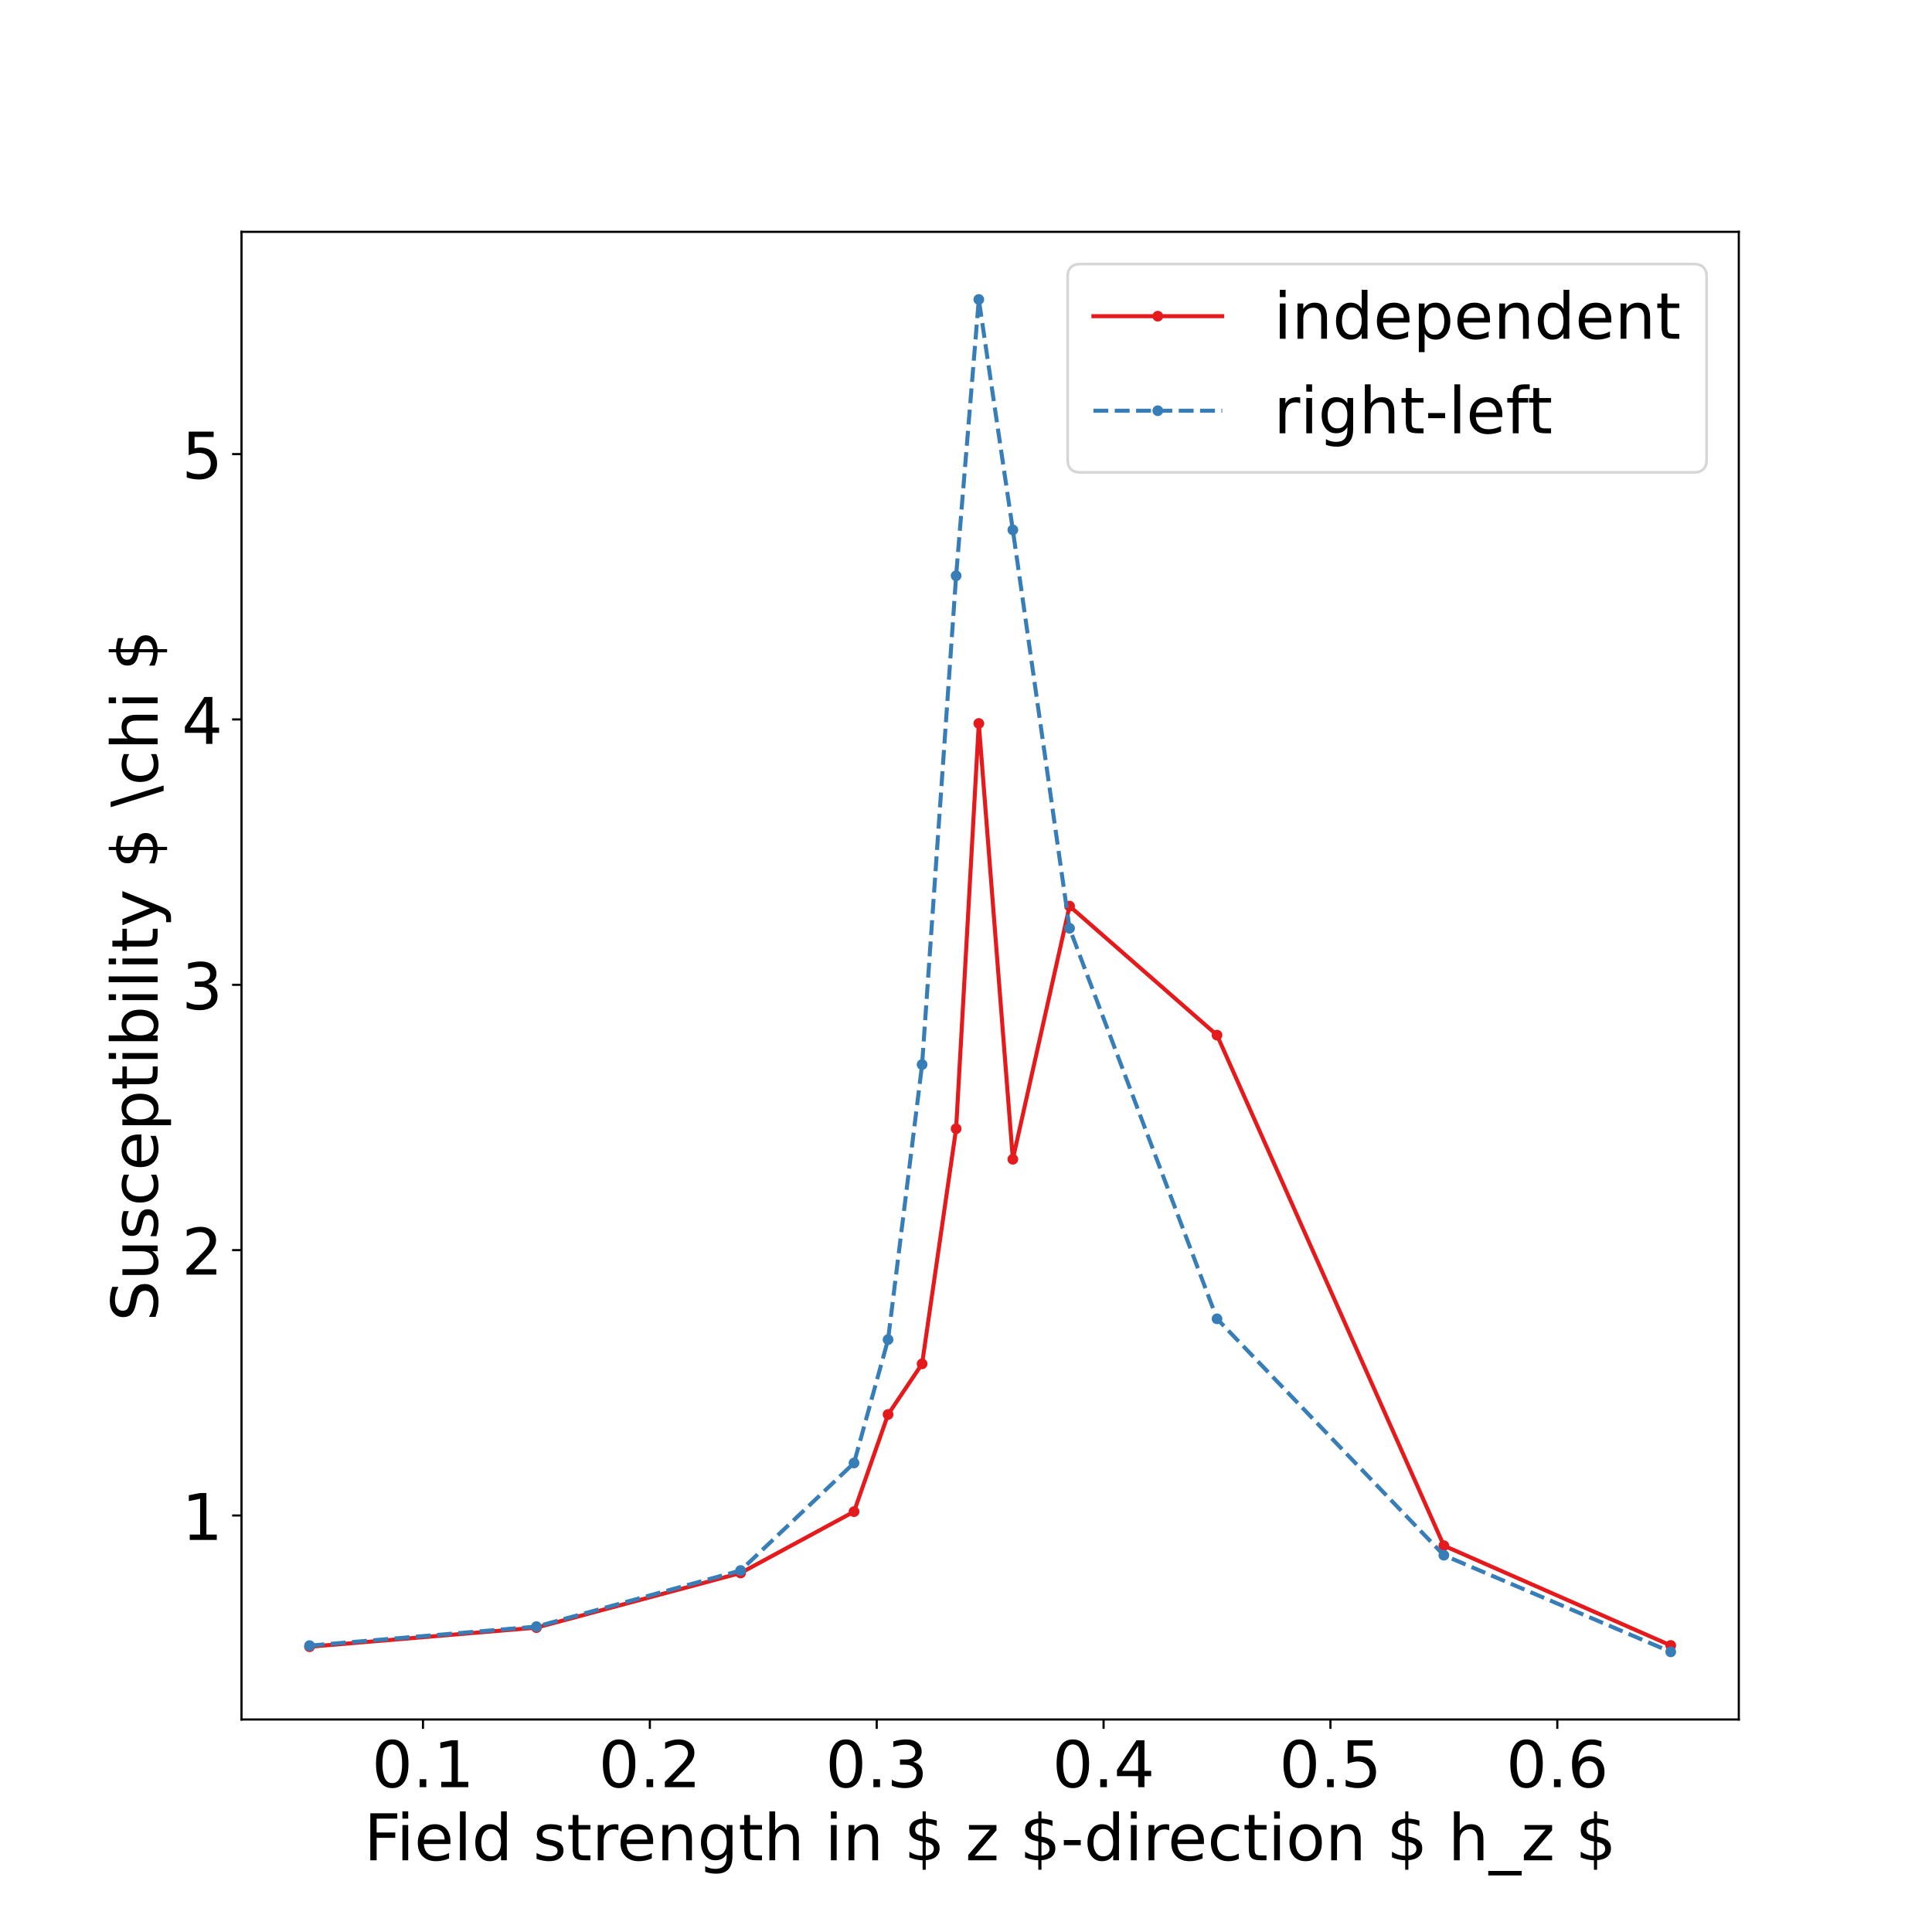
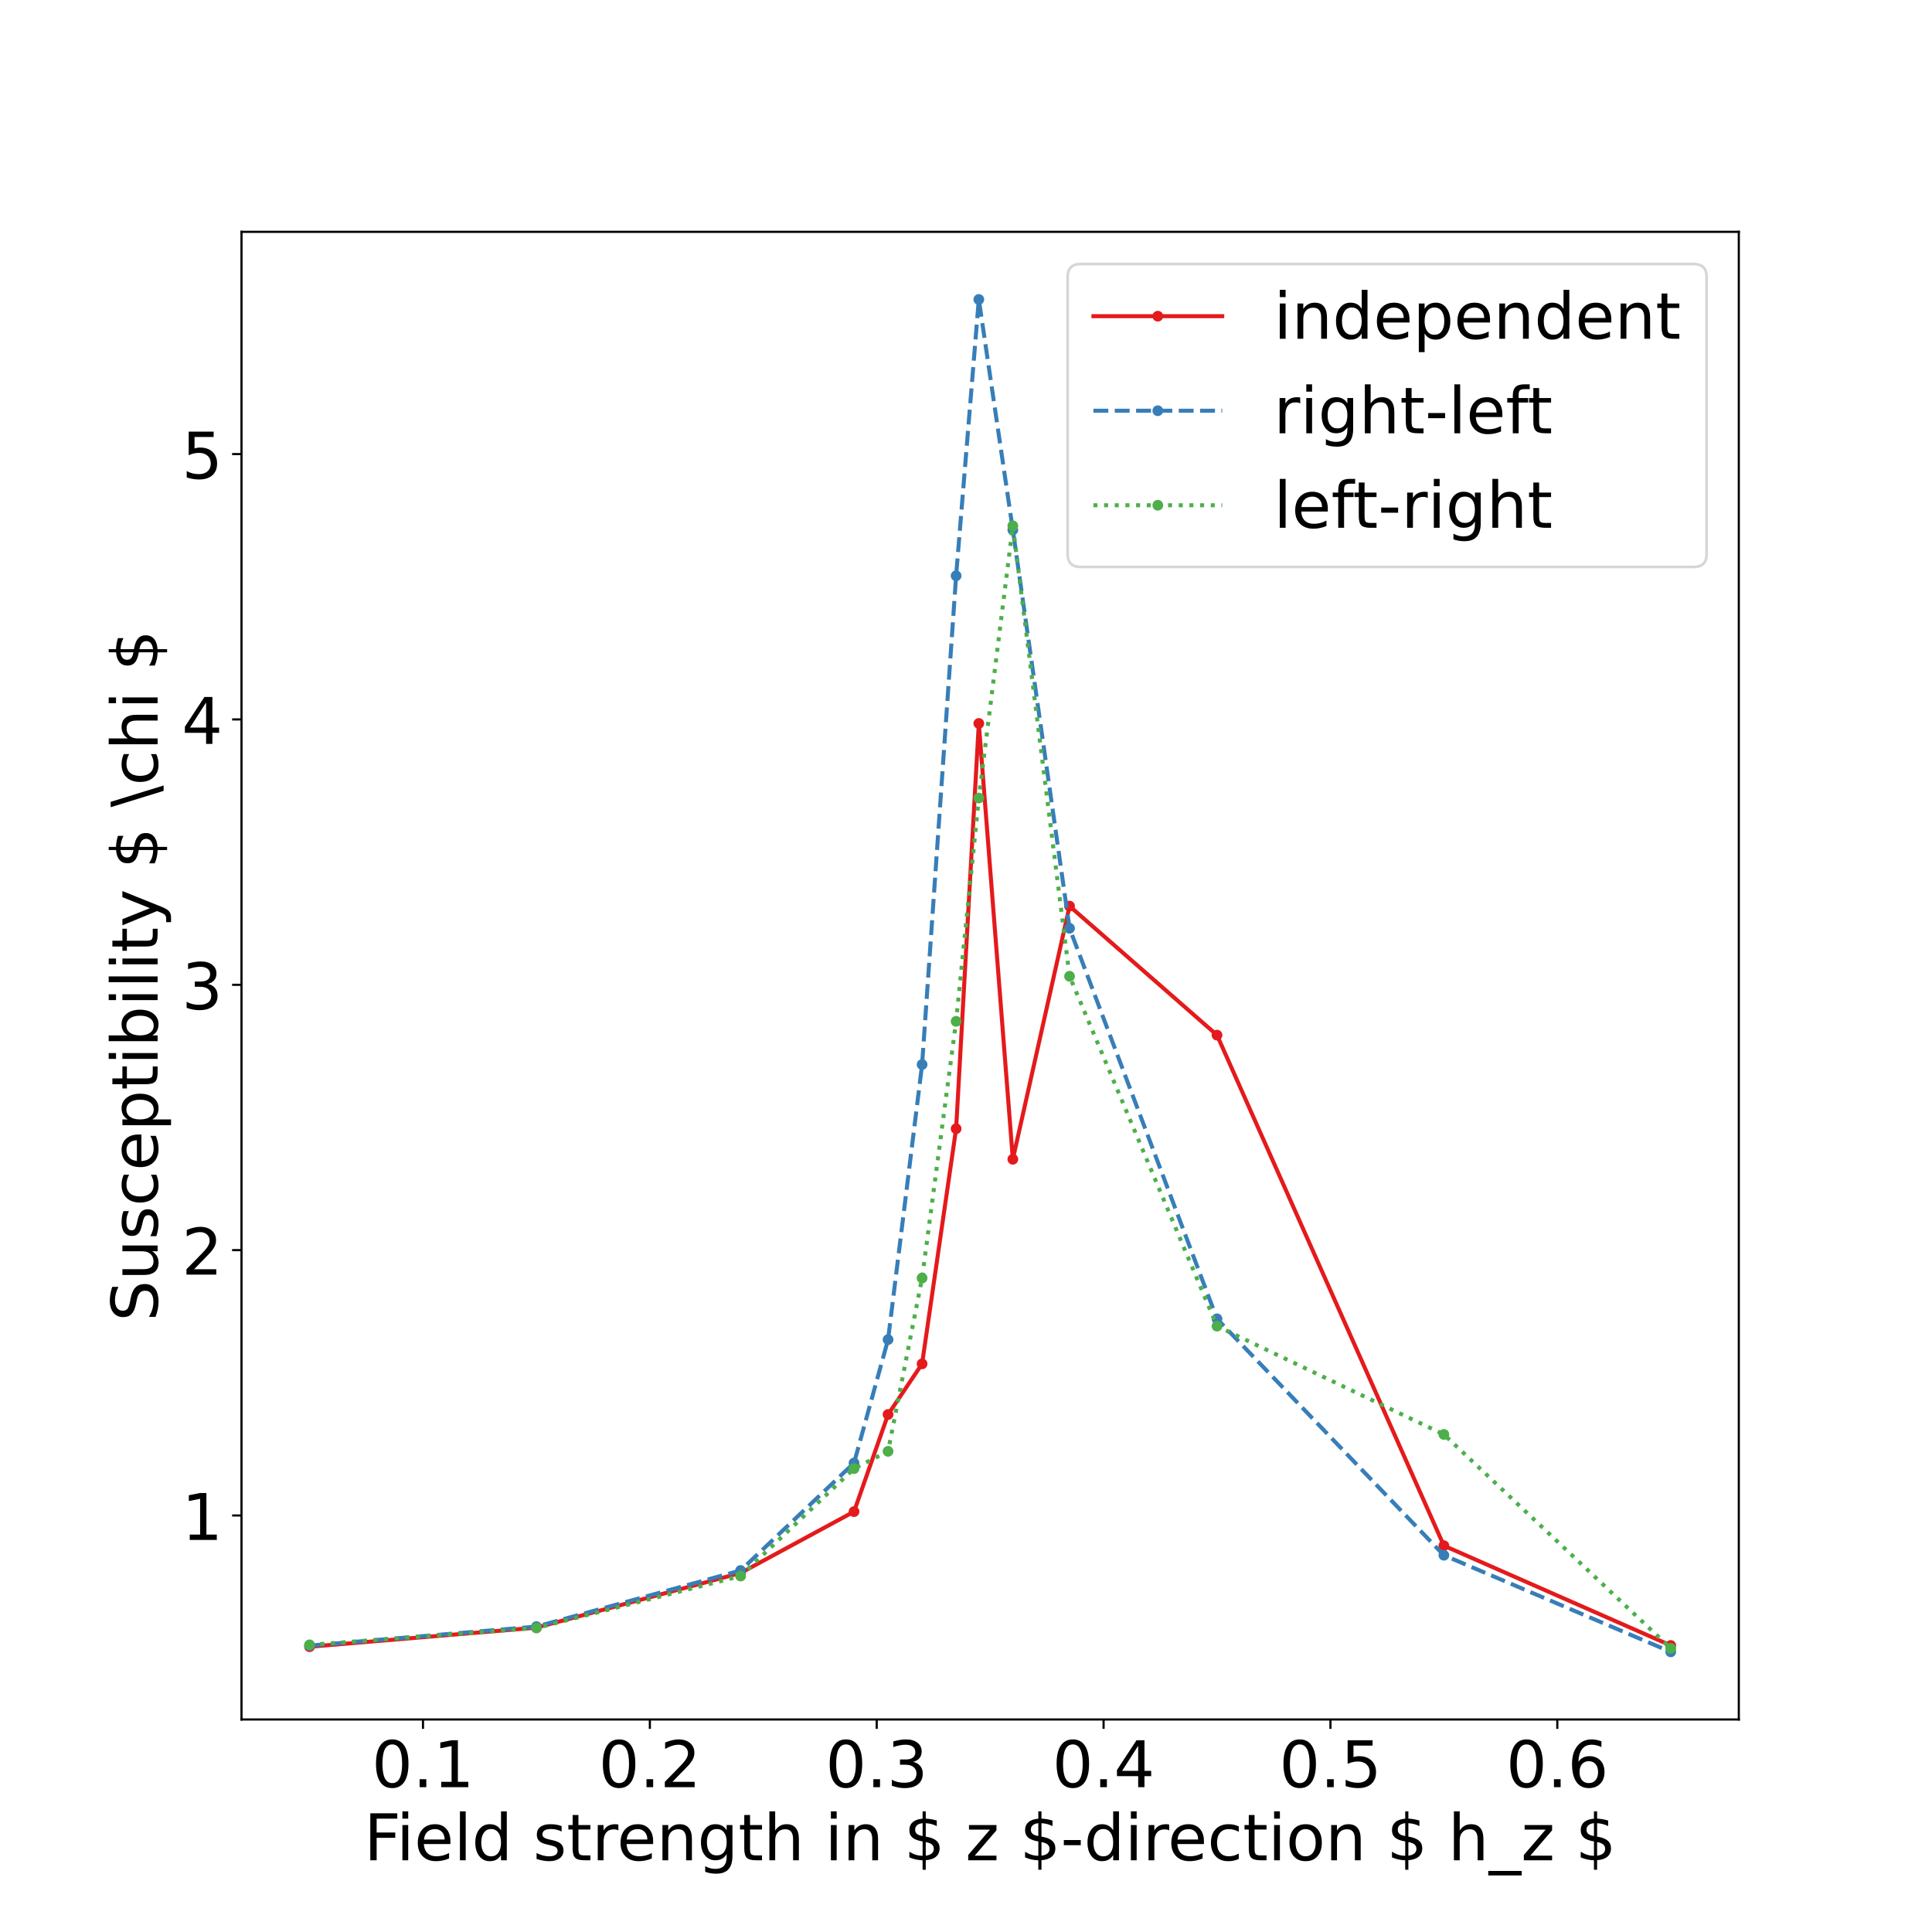
<svg xmlns="http://www.w3.org/2000/svg" xmlns:xlink="http://www.w3.org/1999/xlink" width="720pt" height="720pt" viewBox="0 0 720 720" version="1.1">
  <defs>
    <style type="text/css">*{stroke-linejoin: round; stroke-linecap: butt}</style>
  </defs>
  <g id="figure_1">
    <g id="patch_1">
      <path d="M 0 720  L 720 720  L 720 0  L 0 0  z " style="fill: #ffffff" />
    </g>
    <g id="axes_1">
      <g id="patch_2">
        <path d="M 90 640.8  L 648 640.8  L 648 86.4  L 90 86.4  z " style="fill: #ffffff" />
      </g>
      <g id="matplotlib.axis_1">
        <g id="xtick_1">
          <g id="line2d_1">
            <defs>
-               <path id="m7269da85ec" d="M 0 0  L 0 3.5  " style="stroke: #000000; stroke-width: 0.8" />
+               <path id="m68489e0f3a" d="M 0 0  L 0 3.5  " style="stroke: #000000; stroke-width: 0.8" />
            </defs>
            <g>
-               <use xlink:href="#m7269da85ec" x="157.636" y="640.8" style="stroke: #000000; stroke-width: 0.8" />
+               <use xlink:href="#m68489e0f3a" x="157.636" y="640.8" style="stroke: #000000; stroke-width: 0.8" />
            </g>
          </g>
          <g id="text_1">
            <text style="font: 24px 'DejaVu Sans', 'Bitstream Vera Sans', 'Computer Modern Sans Serif', 'Lucida Grande', 'Verdana', 'Geneva', 'Lucid', 'Arial', 'Helvetica', 'Avant Garde', sans-serif; text-anchor: middle" x="157.636" y="666.036" transform="rotate(-0 157.6364 666.0362)">0.1</text>
          </g>
        </g>
        <g id="xtick_2">
          <g id="line2d_2">
            <g>
-               <use xlink:href="#m7269da85ec" x="242.182" y="640.8" style="stroke: #000000; stroke-width: 0.8" />
+               <use xlink:href="#m68489e0f3a" x="242.182" y="640.8" style="stroke: #000000; stroke-width: 0.8" />
            </g>
          </g>
          <g id="text_2">
            <text style="font: 24px 'DejaVu Sans', 'Bitstream Vera Sans', 'Computer Modern Sans Serif', 'Lucida Grande', 'Verdana', 'Geneva', 'Lucid', 'Arial', 'Helvetica', 'Avant Garde', sans-serif; text-anchor: middle" x="242.182" y="666.036" transform="rotate(-0 242.1818 666.0362)">0.2</text>
          </g>
        </g>
        <g id="xtick_3">
          <g id="line2d_3">
            <g>
-               <use xlink:href="#m7269da85ec" x="326.727" y="640.8" style="stroke: #000000; stroke-width: 0.8" />
+               <use xlink:href="#m68489e0f3a" x="326.727" y="640.8" style="stroke: #000000; stroke-width: 0.8" />
            </g>
          </g>
          <g id="text_3">
            <text style="font: 24px 'DejaVu Sans', 'Bitstream Vera Sans', 'Computer Modern Sans Serif', 'Lucida Grande', 'Verdana', 'Geneva', 'Lucid', 'Arial', 'Helvetica', 'Avant Garde', sans-serif; text-anchor: middle" x="326.727" y="666.036" transform="rotate(-0 326.7273 666.0362)">0.3</text>
          </g>
        </g>
        <g id="xtick_4">
          <g id="line2d_4">
            <g>
-               <use xlink:href="#m7269da85ec" x="411.273" y="640.8" style="stroke: #000000; stroke-width: 0.8" />
+               <use xlink:href="#m68489e0f3a" x="411.273" y="640.8" style="stroke: #000000; stroke-width: 0.8" />
            </g>
          </g>
          <g id="text_4">
            <text style="font: 24px 'DejaVu Sans', 'Bitstream Vera Sans', 'Computer Modern Sans Serif', 'Lucida Grande', 'Verdana', 'Geneva', 'Lucid', 'Arial', 'Helvetica', 'Avant Garde', sans-serif; text-anchor: middle" x="411.273" y="666.036" transform="rotate(-0 411.2727 666.0362)">0.4</text>
          </g>
        </g>
        <g id="xtick_5">
          <g id="line2d_5">
            <g>
-               <use xlink:href="#m7269da85ec" x="495.818" y="640.8" style="stroke: #000000; stroke-width: 0.8" />
+               <use xlink:href="#m68489e0f3a" x="495.818" y="640.8" style="stroke: #000000; stroke-width: 0.8" />
            </g>
          </g>
          <g id="text_5">
            <text style="font: 24px 'DejaVu Sans', 'Bitstream Vera Sans', 'Computer Modern Sans Serif', 'Lucida Grande', 'Verdana', 'Geneva', 'Lucid', 'Arial', 'Helvetica', 'Avant Garde', sans-serif; text-anchor: middle" x="495.818" y="666.036" transform="rotate(-0 495.8182 666.0362)">0.5</text>
          </g>
        </g>
        <g id="xtick_6">
          <g id="line2d_6">
            <g>
-               <use xlink:href="#m7269da85ec" x="580.364" y="640.8" style="stroke: #000000; stroke-width: 0.8" />
+               <use xlink:href="#m68489e0f3a" x="580.364" y="640.8" style="stroke: #000000; stroke-width: 0.8" />
            </g>
          </g>
          <g id="text_6">
            <text style="font: 24px 'DejaVu Sans', 'Bitstream Vera Sans', 'Computer Modern Sans Serif', 'Lucida Grande', 'Verdana', 'Geneva', 'Lucid', 'Arial', 'Helvetica', 'Avant Garde', sans-serif; text-anchor: middle" x="580.364" y="666.036" transform="rotate(-0 580.3636 666.0362)">0.6</text>
          </g>
        </g>
        <g id="text_7">
          <text style="font: 24px 'DejaVu Sans', 'Bitstream Vera Sans', 'Computer Modern Sans Serif', 'Lucida Grande', 'Verdana', 'Geneva', 'Lucid', 'Arial', 'Helvetica', 'Avant Garde', sans-serif; text-anchor: middle" x="369" y="693.264" transform="rotate(-0 369 693.2637)">Field strength in $ z $-direction $ h_z $ </text>
        </g>
      </g>
      <g id="matplotlib.axis_2">
        <g id="ytick_1">
          <g id="line2d_7">
            <defs>
-               <path id="me0dc4c3a29" d="M 0 0  L -3.5 0  " style="stroke: #000000; stroke-width: 0.8" />
+               <path id="mdb28b968fc" d="M 0 0  L -3.5 0  " style="stroke: #000000; stroke-width: 0.8" />
            </defs>
            <g>
-               <use xlink:href="#me0dc4c3a29" x="90" y="564.777" style="stroke: #000000; stroke-width: 0.8" />
+               <use xlink:href="#mdb28b968fc" x="90" y="564.777" style="stroke: #000000; stroke-width: 0.8" />
            </g>
          </g>
          <g id="text_8">
            <text style="font: 24px 'DejaVu Sans', 'Bitstream Vera Sans', 'Computer Modern Sans Serif', 'Lucida Grande', 'Verdana', 'Geneva', 'Lucid', 'Arial', 'Helvetica', 'Avant Garde', sans-serif; text-anchor: end" x="83" y="573.895" transform="rotate(-0 83 573.8951)">1</text>
          </g>
        </g>
        <g id="ytick_2">
          <g id="line2d_8">
            <g>
-               <use xlink:href="#me0dc4c3a29" x="90" y="465.89" style="stroke: #000000; stroke-width: 0.8" />
+               <use xlink:href="#mdb28b968fc" x="90" y="465.89" style="stroke: #000000; stroke-width: 0.8" />
            </g>
          </g>
          <g id="text_9">
            <text style="font: 24px 'DejaVu Sans', 'Bitstream Vera Sans', 'Computer Modern Sans Serif', 'Lucida Grande', 'Verdana', 'Geneva', 'Lucid', 'Arial', 'Helvetica', 'Avant Garde', sans-serif; text-anchor: end" x="83" y="475.008" transform="rotate(-0 83 475.008)">2</text>
          </g>
        </g>
        <g id="ytick_3">
          <g id="line2d_9">
            <g>
-               <use xlink:href="#me0dc4c3a29" x="90" y="367.003" style="stroke: #000000; stroke-width: 0.8" />
+               <use xlink:href="#mdb28b968fc" x="90" y="367.003" style="stroke: #000000; stroke-width: 0.8" />
            </g>
          </g>
          <g id="text_10">
            <text style="font: 24px 'DejaVu Sans', 'Bitstream Vera Sans', 'Computer Modern Sans Serif', 'Lucida Grande', 'Verdana', 'Geneva', 'Lucid', 'Arial', 'Helvetica', 'Avant Garde', sans-serif; text-anchor: end" x="83" y="376.121" transform="rotate(-0 83 376.1208)">3</text>
          </g>
        </g>
        <g id="ytick_4">
          <g id="line2d_10">
            <g>
-               <use xlink:href="#me0dc4c3a29" x="90" y="268.116" style="stroke: #000000; stroke-width: 0.8" />
+               <use xlink:href="#mdb28b968fc" x="90" y="268.116" style="stroke: #000000; stroke-width: 0.8" />
            </g>
          </g>
          <g id="text_11">
            <text style="font: 24px 'DejaVu Sans', 'Bitstream Vera Sans', 'Computer Modern Sans Serif', 'Lucida Grande', 'Verdana', 'Geneva', 'Lucid', 'Arial', 'Helvetica', 'Avant Garde', sans-serif; text-anchor: end" x="83" y="277.234" transform="rotate(-0 83 277.2337)">4</text>
          </g>
        </g>
        <g id="ytick_5">
          <g id="line2d_11">
            <g>
-               <use xlink:href="#me0dc4c3a29" x="90" y="169.228" style="stroke: #000000; stroke-width: 0.8" />
+               <use xlink:href="#mdb28b968fc" x="90" y="169.228" style="stroke: #000000; stroke-width: 0.8" />
            </g>
          </g>
          <g id="text_12">
            <text style="font: 24px 'DejaVu Sans', 'Bitstream Vera Sans', 'Computer Modern Sans Serif', 'Lucida Grande', 'Verdana', 'Geneva', 'Lucid', 'Arial', 'Helvetica', 'Avant Garde', sans-serif; text-anchor: end" x="83" y="178.347" transform="rotate(-0 83 178.3466)">5</text>
          </g>
        </g>
        <g id="text_13">
          <text style="font: 24px 'DejaVu Sans', 'Bitstream Vera Sans', 'Computer Modern Sans Serif', 'Lucida Grande', 'Verdana', 'Geneva', 'Lucid', 'Arial', 'Helvetica', 'Avant Garde', sans-serif; text-anchor: middle" x="58.739" y="363.6" transform="rotate(-90 58.73875 363.6)">Susceptibility $ \chi $ </text>
        </g>
      </g>
      <g id="line2d_12">
-         <path d="M 115.364 613.687  L 199.909 606.564  L 276 586.211  L 318.273 563.34  L 330.955 527.138  L 343.636 508.263  L 356.318 420.643  L 364.773 269.61  L 377.455 432.018  L 398.591 337.683  L 453.545 385.763  L 538.091 576.029  L 622.636 613.214  " clip-path="url(#p6e6f7fd15d)" style="fill: none; stroke: #e41a1c; stroke-width: 1.5; stroke-linecap: square" />
+         <path d="M 115.364 613.687  L 199.909 606.564  L 276 586.211  L 318.273 563.34  L 330.955 527.138  L 343.636 508.263  L 356.318 420.643  L 364.773 269.61  L 377.455 432.018  L 398.591 337.683  L 453.545 385.763  L 538.091 576.029  L 622.636 613.214  " clip-path="url(#p55bcc4672e)" style="fill: none; stroke: #e41a1c; stroke-width: 1.5; stroke-linecap: square" />
        <defs>
-           <path id="m8fe347ac17" d="M 0 1.5  C 0.398 1.5 0.779 1.342 1.061 1.061  C 1.342 0.779 1.5 0.398 1.5 0  C 1.5 -0.398 1.342 -0.779 1.061 -1.061  C 0.779 -1.342 0.398 -1.5 0 -1.5  C -0.398 -1.5 -0.779 -1.342 -1.061 -1.061  C -1.342 -0.779 -1.5 -0.398 -1.5 0  C -1.5 0.398 -1.342 0.779 -1.061 1.061  C -0.779 1.342 -0.398 1.5 0 1.5  z " style="stroke: #e41a1c" />
+           <path id="m4bc473069b" d="M 0 1.5  C 0.398 1.5 0.779 1.342 1.061 1.061  C 1.342 0.779 1.5 0.398 1.5 0  C 1.5 -0.398 1.342 -0.779 1.061 -1.061  C 0.779 -1.342 0.398 -1.5 0 -1.5  C -0.398 -1.5 -0.779 -1.342 -1.061 -1.061  C -1.342 -0.779 -1.5 -0.398 -1.5 0  C -1.5 0.398 -1.342 0.779 -1.061 1.061  C -0.779 1.342 -0.398 1.5 0 1.5  z " style="stroke: #e41a1c" />
        </defs>
-         <g clip-path="url(#p6e6f7fd15d)">
-           <use xlink:href="#m8fe347ac17" x="115.364" y="613.687" style="fill: #e41a1c; stroke: #e41a1c" />
-           <use xlink:href="#m8fe347ac17" x="199.909" y="606.564" style="fill: #e41a1c; stroke: #e41a1c" />
-           <use xlink:href="#m8fe347ac17" x="276" y="586.211" style="fill: #e41a1c; stroke: #e41a1c" />
-           <use xlink:href="#m8fe347ac17" x="318.273" y="563.34" style="fill: #e41a1c; stroke: #e41a1c" />
-           <use xlink:href="#m8fe347ac17" x="330.955" y="527.138" style="fill: #e41a1c; stroke: #e41a1c" />
-           <use xlink:href="#m8fe347ac17" x="343.636" y="508.263" style="fill: #e41a1c; stroke: #e41a1c" />
-           <use xlink:href="#m8fe347ac17" x="356.318" y="420.643" style="fill: #e41a1c; stroke: #e41a1c" />
-           <use xlink:href="#m8fe347ac17" x="364.773" y="269.61" style="fill: #e41a1c; stroke: #e41a1c" />
-           <use xlink:href="#m8fe347ac17" x="377.455" y="432.018" style="fill: #e41a1c; stroke: #e41a1c" />
-           <use xlink:href="#m8fe347ac17" x="398.591" y="337.683" style="fill: #e41a1c; stroke: #e41a1c" />
-           <use xlink:href="#m8fe347ac17" x="453.545" y="385.763" style="fill: #e41a1c; stroke: #e41a1c" />
-           <use xlink:href="#m8fe347ac17" x="538.091" y="576.029" style="fill: #e41a1c; stroke: #e41a1c" />
-           <use xlink:href="#m8fe347ac17" x="622.636" y="613.214" style="fill: #e41a1c; stroke: #e41a1c" />
+         <g clip-path="url(#p55bcc4672e)">
+           <use xlink:href="#m4bc473069b" x="115.364" y="613.687" style="fill: #e41a1c; stroke: #e41a1c" />
+           <use xlink:href="#m4bc473069b" x="199.909" y="606.564" style="fill: #e41a1c; stroke: #e41a1c" />
+           <use xlink:href="#m4bc473069b" x="276" y="586.211" style="fill: #e41a1c; stroke: #e41a1c" />
+           <use xlink:href="#m4bc473069b" x="318.273" y="563.34" style="fill: #e41a1c; stroke: #e41a1c" />
+           <use xlink:href="#m4bc473069b" x="330.955" y="527.138" style="fill: #e41a1c; stroke: #e41a1c" />
+           <use xlink:href="#m4bc473069b" x="343.636" y="508.263" style="fill: #e41a1c; stroke: #e41a1c" />
+           <use xlink:href="#m4bc473069b" x="356.318" y="420.643" style="fill: #e41a1c; stroke: #e41a1c" />
+           <use xlink:href="#m4bc473069b" x="364.773" y="269.61" style="fill: #e41a1c; stroke: #e41a1c" />
+           <use xlink:href="#m4bc473069b" x="377.455" y="432.018" style="fill: #e41a1c; stroke: #e41a1c" />
+           <use xlink:href="#m4bc473069b" x="398.591" y="337.683" style="fill: #e41a1c; stroke: #e41a1c" />
+           <use xlink:href="#m4bc473069b" x="453.545" y="385.763" style="fill: #e41a1c; stroke: #e41a1c" />
+           <use xlink:href="#m4bc473069b" x="538.091" y="576.029" style="fill: #e41a1c; stroke: #e41a1c" />
+           <use xlink:href="#m4bc473069b" x="622.636" y="613.214" style="fill: #e41a1c; stroke: #e41a1c" />
        </g>
      </g>
      <g id="line2d_13">
-         <path d="M 115.364 613.277  L 199.909 606.186  L 276 585.274  L 318.273 545.217  L 330.955 499.233  L 343.636 396.725  L 356.318 214.574  L 364.773 111.6  L 377.455 197.481  L 398.591 345.942  L 453.545 491.488  L 538.091 579.592  L 622.636 615.6  " clip-path="url(#p6e6f7fd15d)" style="fill: none; stroke-dasharray: 5.55,2.4; stroke-dashoffset: 0; stroke: #377eb8; stroke-width: 1.5" />
+         <path d="M 115.364 613.277  L 199.909 606.186  L 276 585.274  L 318.273 545.217  L 330.955 499.233  L 343.636 396.725  L 356.318 214.574  L 364.773 111.6  L 377.455 197.481  L 398.591 345.942  L 453.545 491.488  L 538.091 579.592  L 622.636 615.6  " clip-path="url(#p55bcc4672e)" style="fill: none; stroke-dasharray: 5.55,2.4; stroke-dashoffset: 0; stroke: #377eb8; stroke-width: 1.5" />
        <defs>
-           <path id="m74afd1de6c" d="M 0 1.5  C 0.398 1.5 0.779 1.342 1.061 1.061  C 1.342 0.779 1.5 0.398 1.5 0  C 1.5 -0.398 1.342 -0.779 1.061 -1.061  C 0.779 -1.342 0.398 -1.5 0 -1.5  C -0.398 -1.5 -0.779 -1.342 -1.061 -1.061  C -1.342 -0.779 -1.5 -0.398 -1.5 0  C -1.5 0.398 -1.342 0.779 -1.061 1.061  C -0.779 1.342 -0.398 1.5 0 1.5  z " style="stroke: #377eb8" />
+           <path id="m817a046ba2" d="M 0 1.5  C 0.398 1.5 0.779 1.342 1.061 1.061  C 1.342 0.779 1.5 0.398 1.5 0  C 1.5 -0.398 1.342 -0.779 1.061 -1.061  C 0.779 -1.342 0.398 -1.5 0 -1.5  C -0.398 -1.5 -0.779 -1.342 -1.061 -1.061  C -1.342 -0.779 -1.5 -0.398 -1.5 0  C -1.5 0.398 -1.342 0.779 -1.061 1.061  C -0.779 1.342 -0.398 1.5 0 1.5  z " style="stroke: #377eb8" />
        </defs>
-         <g clip-path="url(#p6e6f7fd15d)">
-           <use xlink:href="#m74afd1de6c" x="115.364" y="613.277" style="fill: #377eb8; stroke: #377eb8" />
-           <use xlink:href="#m74afd1de6c" x="199.909" y="606.186" style="fill: #377eb8; stroke: #377eb8" />
-           <use xlink:href="#m74afd1de6c" x="276" y="585.274" style="fill: #377eb8; stroke: #377eb8" />
-           <use xlink:href="#m74afd1de6c" x="318.273" y="545.217" style="fill: #377eb8; stroke: #377eb8" />
-           <use xlink:href="#m74afd1de6c" x="330.955" y="499.233" style="fill: #377eb8; stroke: #377eb8" />
-           <use xlink:href="#m74afd1de6c" x="343.636" y="396.725" style="fill: #377eb8; stroke: #377eb8" />
-           <use xlink:href="#m74afd1de6c" x="356.318" y="214.574" style="fill: #377eb8; stroke: #377eb8" />
-           <use xlink:href="#m74afd1de6c" x="364.773" y="111.6" style="fill: #377eb8; stroke: #377eb8" />
-           <use xlink:href="#m74afd1de6c" x="377.455" y="197.481" style="fill: #377eb8; stroke: #377eb8" />
-           <use xlink:href="#m74afd1de6c" x="398.591" y="345.942" style="fill: #377eb8; stroke: #377eb8" />
-           <use xlink:href="#m74afd1de6c" x="453.545" y="491.488" style="fill: #377eb8; stroke: #377eb8" />
-           <use xlink:href="#m74afd1de6c" x="538.091" y="579.592" style="fill: #377eb8; stroke: #377eb8" />
-           <use xlink:href="#m74afd1de6c" x="622.636" y="615.6" style="fill: #377eb8; stroke: #377eb8" />
+         <g clip-path="url(#p55bcc4672e)">
+           <use xlink:href="#m817a046ba2" x="115.364" y="613.277" style="fill: #377eb8; stroke: #377eb8" />
+           <use xlink:href="#m817a046ba2" x="199.909" y="606.186" style="fill: #377eb8; stroke: #377eb8" />
+           <use xlink:href="#m817a046ba2" x="276" y="585.274" style="fill: #377eb8; stroke: #377eb8" />
+           <use xlink:href="#m817a046ba2" x="318.273" y="545.217" style="fill: #377eb8; stroke: #377eb8" />
+           <use xlink:href="#m817a046ba2" x="330.955" y="499.233" style="fill: #377eb8; stroke: #377eb8" />
+           <use xlink:href="#m817a046ba2" x="343.636" y="396.725" style="fill: #377eb8; stroke: #377eb8" />
+           <use xlink:href="#m817a046ba2" x="356.318" y="214.574" style="fill: #377eb8; stroke: #377eb8" />
+           <use xlink:href="#m817a046ba2" x="364.773" y="111.6" style="fill: #377eb8; stroke: #377eb8" />
+           <use xlink:href="#m817a046ba2" x="377.455" y="197.481" style="fill: #377eb8; stroke: #377eb8" />
+           <use xlink:href="#m817a046ba2" x="398.591" y="345.942" style="fill: #377eb8; stroke: #377eb8" />
+           <use xlink:href="#m817a046ba2" x="453.545" y="491.488" style="fill: #377eb8; stroke: #377eb8" />
+           <use xlink:href="#m817a046ba2" x="538.091" y="579.592" style="fill: #377eb8; stroke: #377eb8" />
+           <use xlink:href="#m817a046ba2" x="622.636" y="615.6" style="fill: #377eb8; stroke: #377eb8" />
+         </g>
+       </g>
+       <g id="line2d_14">
+         <path d="M 115.364 612.988  L 199.909 606.71  L 276 587.348  L 318.273 547.294  L 330.955 540.871  L 343.636 476.301  L 356.318 380.622  L 364.773 297.4  L 377.455 195.961  L 398.591 363.835  L 453.545 494.215  L 538.091 534.578  L 622.636 614.308  " clip-path="url(#p55bcc4672e)" style="fill: none; stroke-dasharray: 1.5,2.475; stroke-dashoffset: 0; stroke: #4daf4a; stroke-width: 1.5" />
+         <defs>
+           <path id="m5b63171978" d="M 0 1.5  C 0.398 1.5 0.779 1.342 1.061 1.061  C 1.342 0.779 1.5 0.398 1.5 0  C 1.5 -0.398 1.342 -0.779 1.061 -1.061  C 0.779 -1.342 0.398 -1.5 0 -1.5  C -0.398 -1.5 -0.779 -1.342 -1.061 -1.061  C -1.342 -0.779 -1.5 -0.398 -1.5 0  C -1.5 0.398 -1.342 0.779 -1.061 1.061  C -0.779 1.342 -0.398 1.5 0 1.5  z " style="stroke: #4daf4a" />
+         </defs>
+         <g clip-path="url(#p55bcc4672e)">
+           <use xlink:href="#m5b63171978" x="115.364" y="612.988" style="fill: #4daf4a; stroke: #4daf4a" />
+           <use xlink:href="#m5b63171978" x="199.909" y="606.71" style="fill: #4daf4a; stroke: #4daf4a" />
+           <use xlink:href="#m5b63171978" x="276" y="587.348" style="fill: #4daf4a; stroke: #4daf4a" />
+           <use xlink:href="#m5b63171978" x="318.273" y="547.294" style="fill: #4daf4a; stroke: #4daf4a" />
+           <use xlink:href="#m5b63171978" x="330.955" y="540.871" style="fill: #4daf4a; stroke: #4daf4a" />
+           <use xlink:href="#m5b63171978" x="343.636" y="476.301" style="fill: #4daf4a; stroke: #4daf4a" />
+           <use xlink:href="#m5b63171978" x="356.318" y="380.622" style="fill: #4daf4a; stroke: #4daf4a" />
+           <use xlink:href="#m5b63171978" x="364.773" y="297.4" style="fill: #4daf4a; stroke: #4daf4a" />
+           <use xlink:href="#m5b63171978" x="377.455" y="195.961" style="fill: #4daf4a; stroke: #4daf4a" />
+           <use xlink:href="#m5b63171978" x="398.591" y="363.835" style="fill: #4daf4a; stroke: #4daf4a" />
+           <use xlink:href="#m5b63171978" x="453.545" y="494.215" style="fill: #4daf4a; stroke: #4daf4a" />
+           <use xlink:href="#m5b63171978" x="538.091" y="534.578" style="fill: #4daf4a; stroke: #4daf4a" />
+           <use xlink:href="#m5b63171978" x="622.636" y="614.308" style="fill: #4daf4a; stroke: #4daf4a" />
        </g>
      </g>
      <g id="patch_3">
        <path d="M 90 640.8  L 90 86.4  " style="fill: none; stroke: #000000; stroke-width: 0.8; stroke-linejoin: miter; stroke-linecap: square" />
      </g>
      <g id="patch_4">
        <path d="M 648 640.8  L 648 86.4  " style="fill: none; stroke: #000000; stroke-width: 0.8; stroke-linejoin: miter; stroke-linecap: square" />
      </g>
      <g id="patch_5">
        <path d="M 90 640.8  L 648 640.8  " style="fill: none; stroke: #000000; stroke-width: 0.8; stroke-linejoin: miter; stroke-linecap: square" />
      </g>
      <g id="patch_6">
        <path d="M 90 86.4  L 648 86.4  " style="fill: none; stroke: #000000; stroke-width: 0.8; stroke-linejoin: miter; stroke-linecap: square" />
      </g>
      <g id="legend_1">
        <g id="patch_7">
-           <path d="M 402.683 176.055  L 631.2 176.055  Q 636 176.055 636 171.255  L 636 103.2  Q 636 98.4 631.2 98.4  L 402.683 98.4  Q 397.882 98.4 397.882 103.2  L 397.882 171.255  Q 397.882 176.055 402.683 176.055  z " style="fill: #ffffff; opacity: 0.8; stroke: #cccccc; stroke-linejoin: miter" />
-         </g>
-         <g id="line2d_14">
+           <path d="M 402.683 211.282  L 631.2 211.282  Q 636 211.282 636 206.482  L 636 103.2  Q 636 98.4 631.2 98.4  L 402.683 98.4  Q 397.882 98.4 397.882 103.2  L 397.882 206.482  Q 397.882 211.282 402.683 211.282  z " style="fill: #ffffff; opacity: 0.8; stroke: #cccccc; stroke-linejoin: miter" />
+         </g>
+         <g id="line2d_15">
          <path d="M 407.483 117.836  L 431.483 117.836  L 455.483 117.836  " style="fill: none; stroke: #e41a1c; stroke-width: 1.5; stroke-linecap: square" />
          <g>
-             <use xlink:href="#m8fe347ac17" x="431.483" y="117.836" style="fill: #e41a1c; stroke: #e41a1c" />
+             <use xlink:href="#m4bc473069b" x="431.483" y="117.836" style="fill: #e41a1c; stroke: #e41a1c" />
          </g>
        </g>
        <g id="text_14">
          <text style="font: 24px 'DejaVu Sans', 'Bitstream Vera Sans', 'Computer Modern Sans Serif', 'Lucida Grande', 'Verdana', 'Geneva', 'Lucid', 'Arial', 'Helvetica', 'Avant Garde', sans-serif; text-anchor: start" x="474.683" y="126.236" transform="rotate(-0 474.6825 126.2362)">independent</text>
        </g>
-         <g id="line2d_15">
+         <g id="line2d_16">
          <path d="M 407.483 153.064  L 431.483 153.064  L 455.483 153.064  " style="fill: none; stroke-dasharray: 5.55,2.4; stroke-dashoffset: 0; stroke: #377eb8; stroke-width: 1.5" />
          <g>
-             <use xlink:href="#m74afd1de6c" x="431.483" y="153.064" style="fill: #377eb8; stroke: #377eb8" />
+             <use xlink:href="#m817a046ba2" x="431.483" y="153.064" style="fill: #377eb8; stroke: #377eb8" />
          </g>
        </g>
        <g id="text_15">
          <text style="font: 24px 'DejaVu Sans', 'Bitstream Vera Sans', 'Computer Modern Sans Serif', 'Lucida Grande', 'Verdana', 'Geneva', 'Lucid', 'Arial', 'Helvetica', 'Avant Garde', sans-serif; text-anchor: start" x="474.683" y="161.464" transform="rotate(-0 474.6825 161.4638)">right-left</text>
+         </g>
+         <g id="line2d_17">
+           <path d="M 407.483 188.291  L 431.483 188.291  L 455.483 188.291  " style="fill: none; stroke-dasharray: 1.5,2.475; stroke-dashoffset: 0; stroke: #4daf4a; stroke-width: 1.5" />
+           <g>
+             <use xlink:href="#m5b63171978" x="431.483" y="188.291" style="fill: #4daf4a; stroke: #4daf4a" />
+           </g>
+         </g>
+         <g id="text_16">
+           <text style="font: 24px 'DejaVu Sans', 'Bitstream Vera Sans', 'Computer Modern Sans Serif', 'Lucida Grande', 'Verdana', 'Geneva', 'Lucid', 'Arial', 'Helvetica', 'Avant Garde', sans-serif; text-anchor: start" x="474.683" y="196.691" transform="rotate(-0 474.6825 196.6912)">left-right</text>
        </g>
      </g>
    </g>
  </g>
  <defs>
-     <clipPath id="p6e6f7fd15d">
+     <clipPath id="p55bcc4672e">
      <rect x="90" y="86.4" width="558" height="554.4" />
    </clipPath>
  </defs>
</svg>
